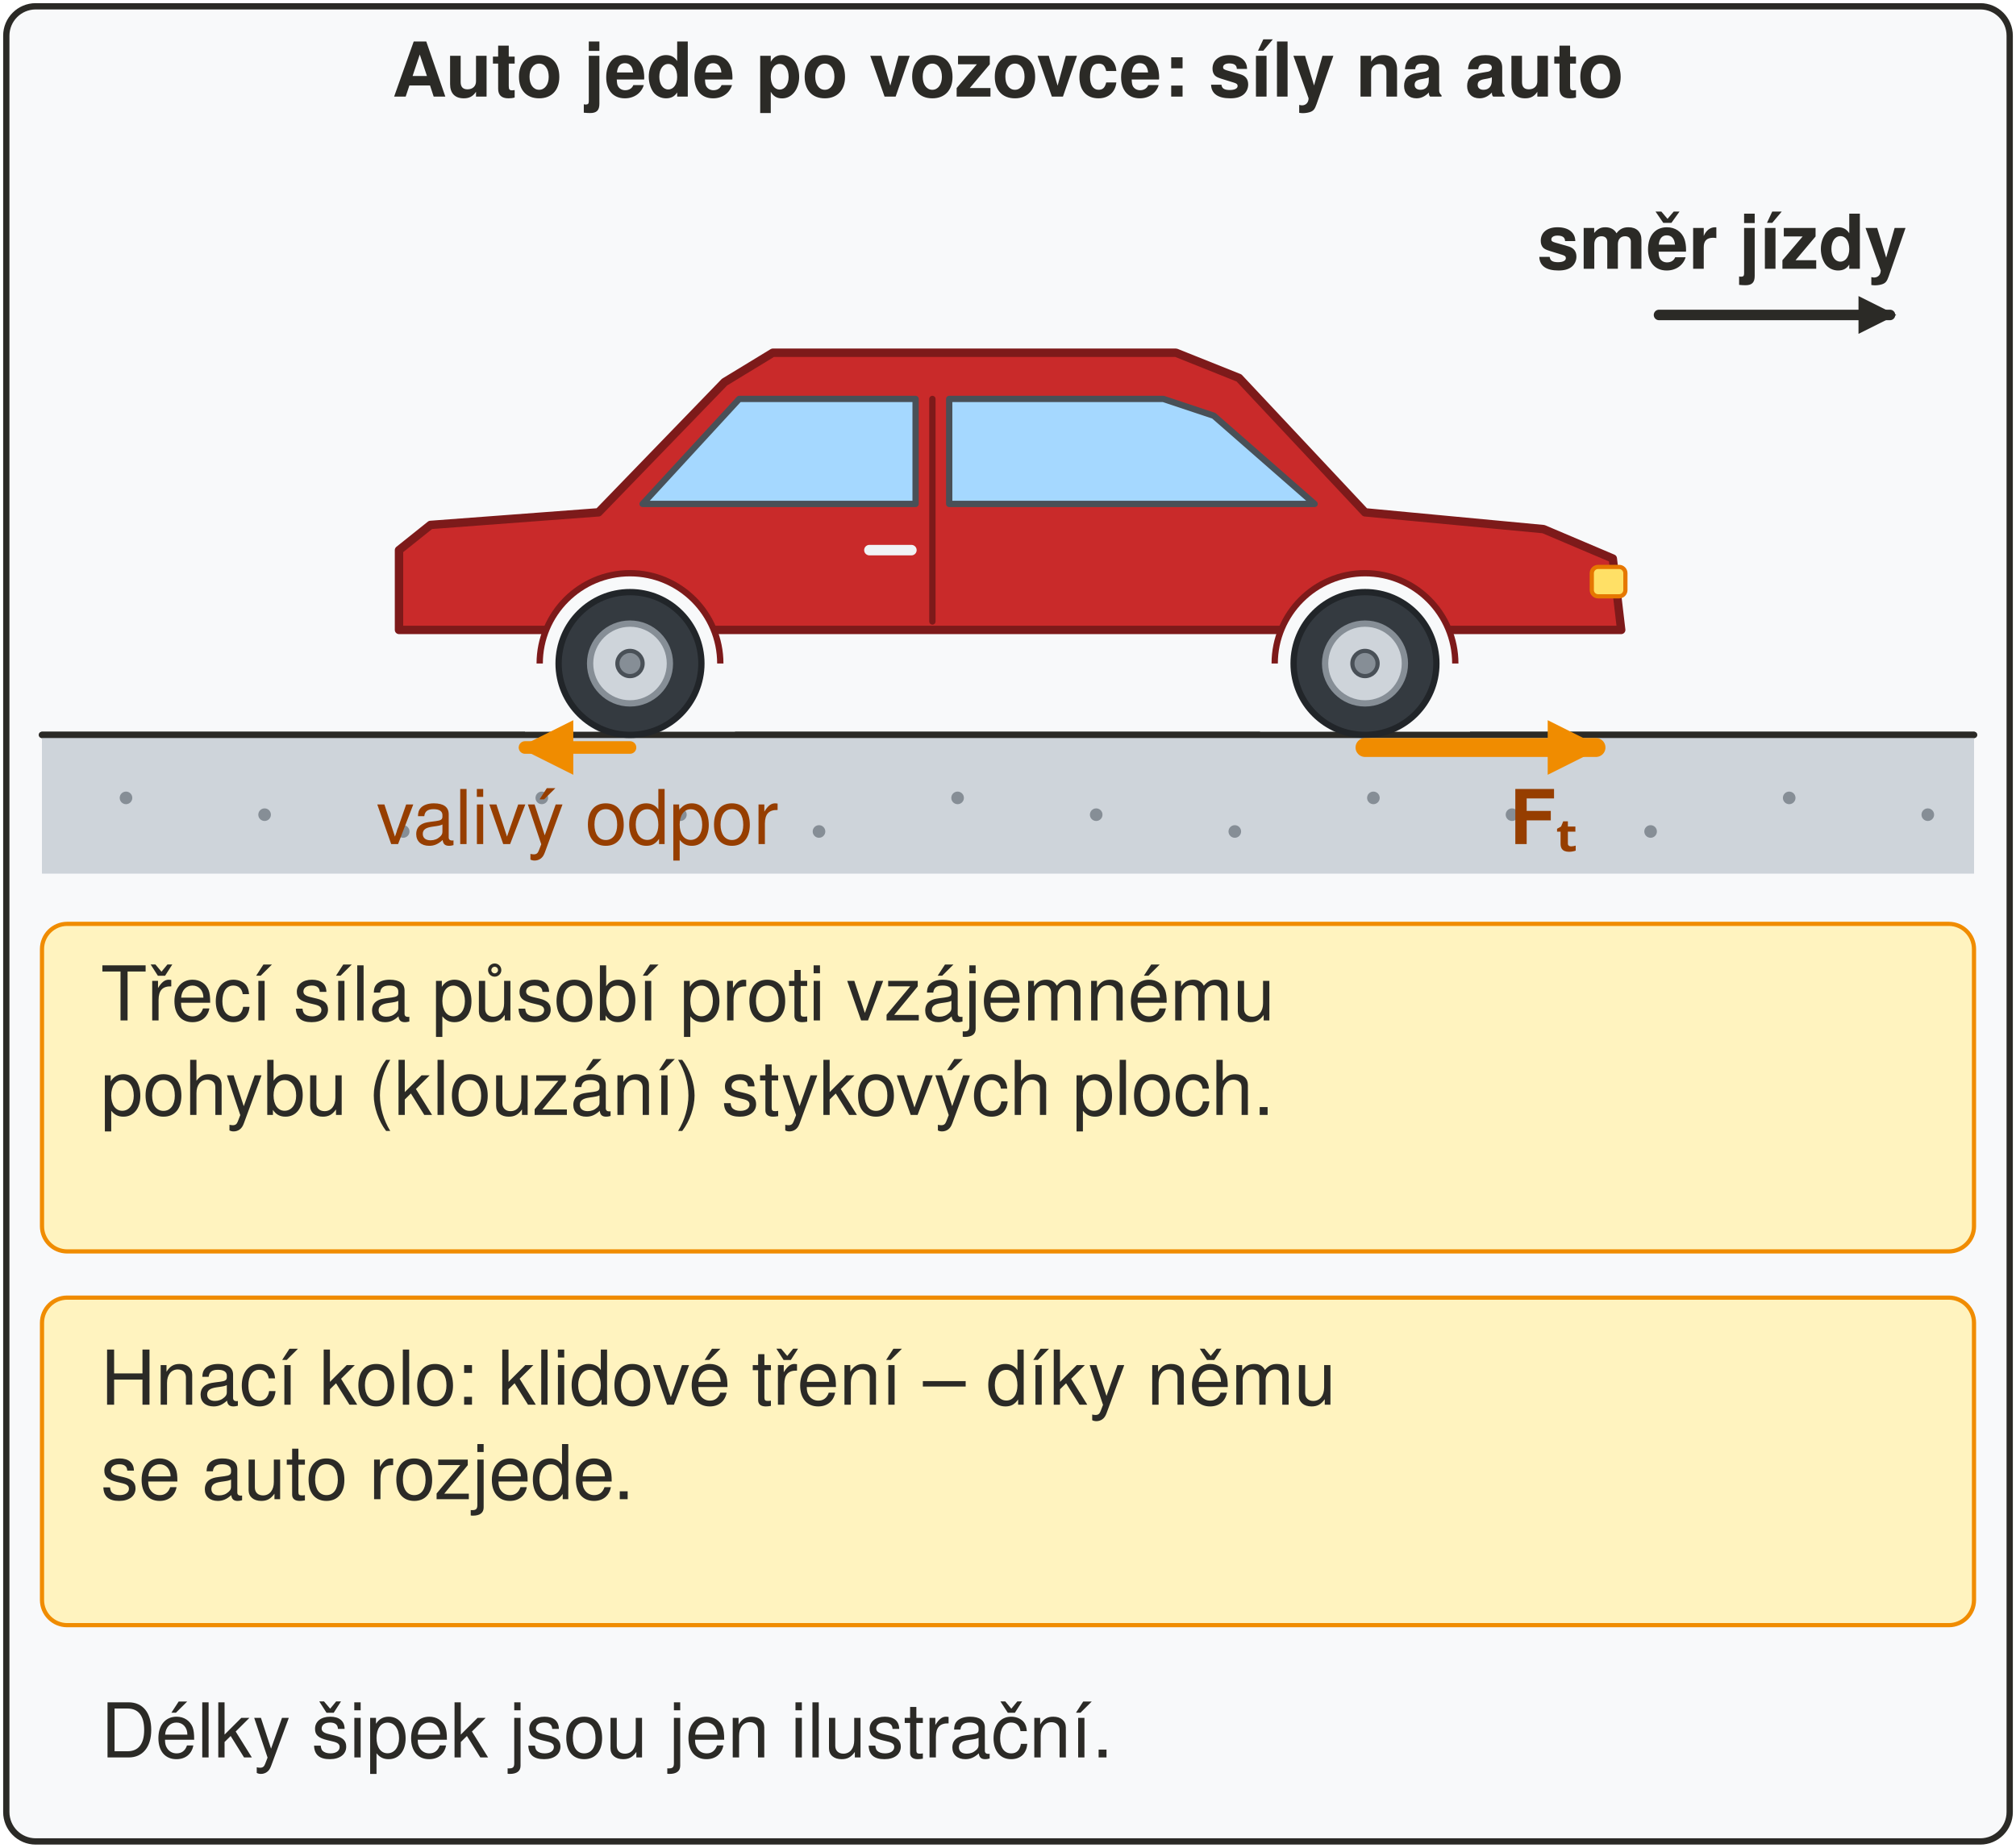
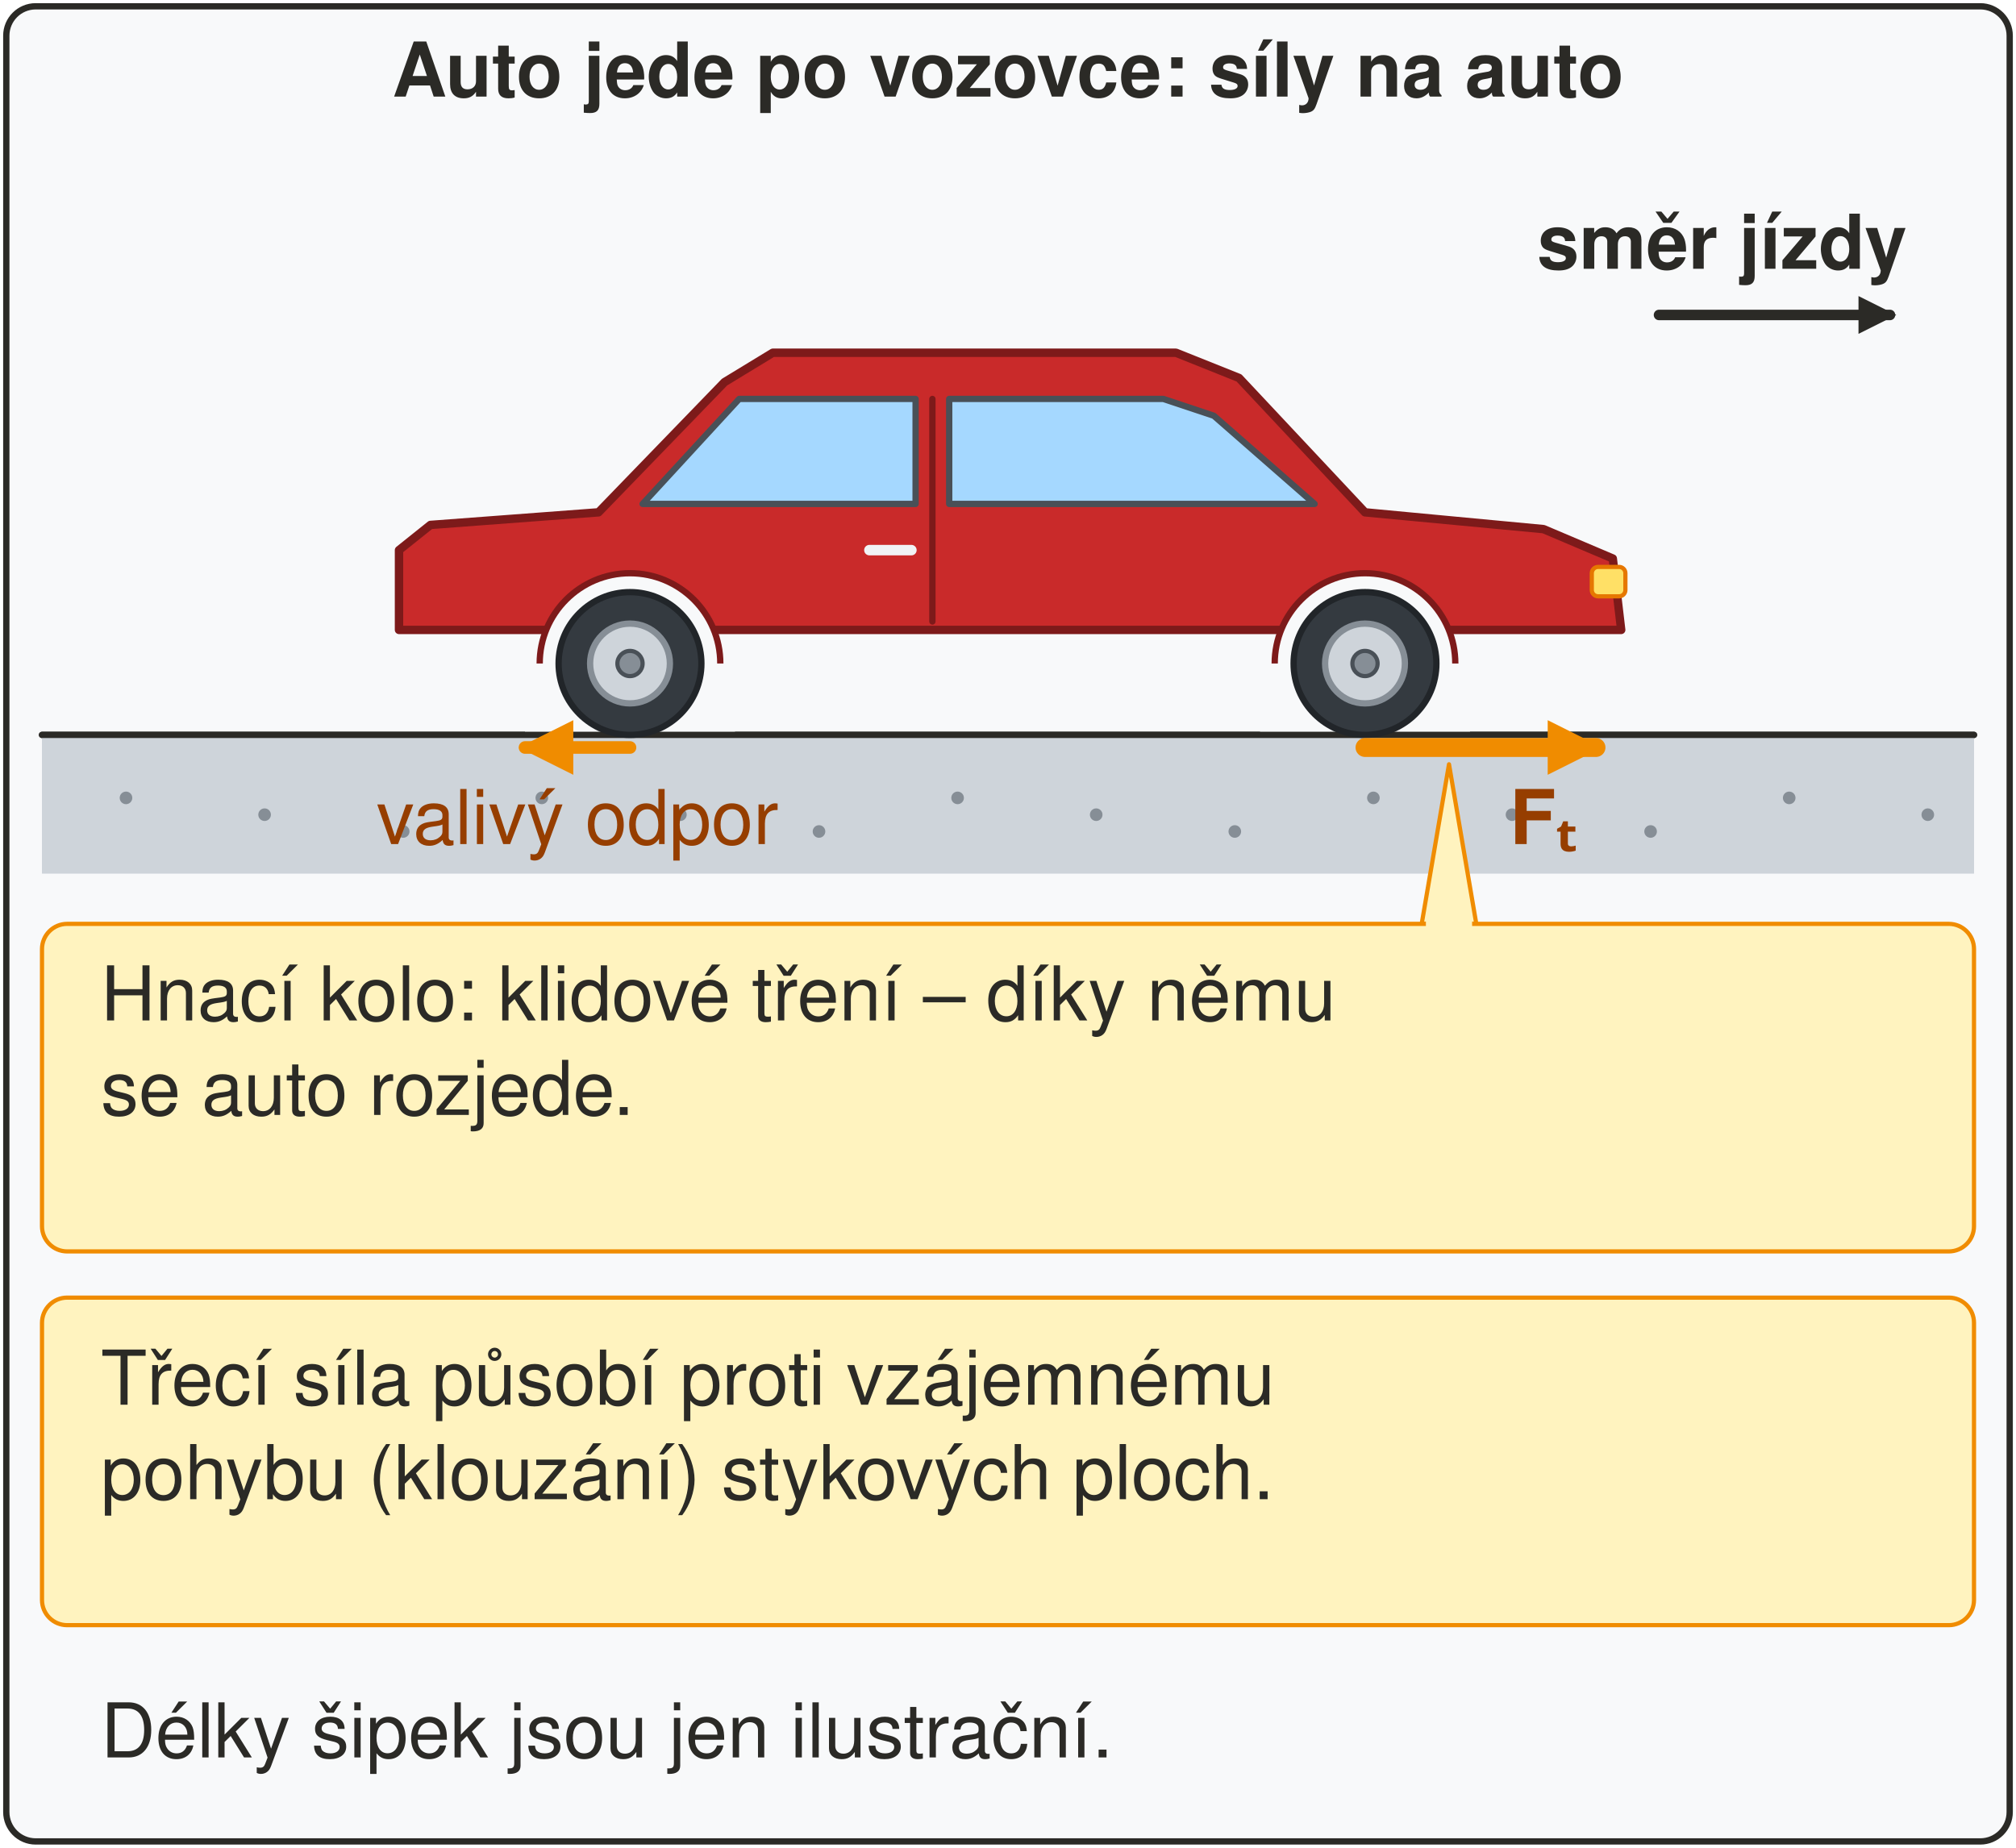
<svg xmlns="http://www.w3.org/2000/svg" xml:space="preserve" viewBox="0 0 960 880" font-family="'Segoe UI', Helvetica, Arial, sans-serif" role="img" aria-label="Červené auto jede doprava po vozovce, nad ním šipka směru jízdy. Z hnacího (předního) kola vede doprava oranžová šipka Ft, klidové tření, díky kterému se auto rozjede. Z nehnaného zadního kola vede krátká oranžová šipka doleva, valivý odpor. Popisek říká, že třecí síla působí proti vzájemnému pohybu (klouzání) stykových ploch.">
  <defs>
    <marker id="a-cer" markerUnits="userSpaceOnUse" markerWidth="18" markerHeight="18" refX="15" refY="9" orient="auto">
      <path d="M0,0 L18,9 L0,18 z" fill="#e03131" />
    </marker>
    <marker id="a-mod" markerUnits="userSpaceOnUse" markerWidth="18" markerHeight="18" refX="15" refY="9" orient="auto">
      <path d="M0,0 L18,9 L0,18 z" fill="#1971c2" />
    </marker>
    <marker id="a-zel" markerUnits="userSpaceOnUse" markerWidth="18" markerHeight="18" refX="15" refY="9" orient="auto">
      <path d="M0,0 L18,9 L0,18 z" fill="#2f9e44" />
    </marker>
    <marker id="a-ora" markerUnits="userSpaceOnUse" markerWidth="18" markerHeight="18" refX="15" refY="9" orient="auto">
      <path d="M0,0 L18,9 L0,18 z" fill="#e8590c" />
    </marker>
    <marker id="a-ink" markerUnits="userSpaceOnUse" markerWidth="18" markerHeight="18" refX="15" refY="9" orient="auto">
      <path d="M0,0 L18,9 L0,18 z" fill="#2b2a26" />
    </marker>
    <marker id="a-sed" markerUnits="userSpaceOnUse" markerWidth="18" markerHeight="18" refX="15" refY="9" orient="auto">
      <path d="M0,0 L18,9 L0,18 z" fill="#495057" />
    </marker>
    <marker id="a-zlu" markerUnits="userSpaceOnUse" markerWidth="18" markerHeight="18" refX="15" refY="9" orient="auto">
      <path d="M0,0 L18,9 L0,18 z" fill="#f08c00" />
    </marker>
    <marker id="a-fia" markerUnits="userSpaceOnUse" markerWidth="18" markerHeight="18" refX="15" refY="9" orient="auto">
      <path d="M0,0 L18,9 L0,18 z" fill="#7048e8" />
    </marker>
    <marker id="b-cer" markerUnits="userSpaceOnUse" markerWidth="26" markerHeight="26" refX="23" refY="13" orient="auto">
      <path d="M0,0 L26,13 L0,26 z" fill="#e03131" />
    </marker>
    <marker id="b-zel" markerUnits="userSpaceOnUse" markerWidth="26" markerHeight="26" refX="23" refY="13" orient="auto">
      <path d="M0,0 L26,13 L0,26 z" fill="#2f9e44" />
    </marker>
    <marker id="b-mod" markerUnits="userSpaceOnUse" markerWidth="26" markerHeight="26" refX="23" refY="13" orient="auto">
      <path d="M0,0 L26,13 L0,26 z" fill="#1971c2" />
    </marker>
    <marker id="b-ora" markerUnits="userSpaceOnUse" markerWidth="26" markerHeight="26" refX="23" refY="13" orient="auto">
      <path d="M0,0 L26,13 L0,26 z" fill="#e8590c" />
    </marker>
    <marker id="b-ink" markerUnits="userSpaceOnUse" markerWidth="26" markerHeight="26" refX="23" refY="13" orient="auto">
      <path d="M0,0 L26,13 L0,26 z" fill="#2b2a26" />
    </marker>
    <marker id="b-zlu" markerUnits="userSpaceOnUse" markerWidth="26" markerHeight="26" refX="23" refY="13" orient="auto">
      <path d="M0,0 L26,13 L0,26 z" fill="#f08c00" />
    </marker>
  </defs>
  <rect x="3" y="3" width="954" height="874" rx="14" fill="#f8f9fa" stroke="#2b2a26" stroke-width="3" />
  <text x="480.0" y="46.0" font-size="36" font-weight="bold" fill="#2b2a26" text-anchor="middle">Auto jede po vozovce: síly na auto</text>
  <rect x="20" y="350" width="920" height="66" fill="#ced4da" />
  <line x1="20.0" y1="350.0" x2="940.0" y2="350.0" stroke="#2b2a26" stroke-width="3" stroke-linecap="round" />
  <circle cx="60.0" cy="380.0" r="2.5" fill="#868e96" stroke="#868e96" stroke-width="1" />
  <circle cx="126.0" cy="388.0" r="2.5" fill="#868e96" stroke="#868e96" stroke-width="1" />
  <circle cx="192.0" cy="396.0" r="2.5" fill="#868e96" stroke="#868e96" stroke-width="1" />
  <circle cx="258.0" cy="380.0" r="2.5" fill="#868e96" stroke="#868e96" stroke-width="1" />
  <circle cx="324.0" cy="388.0" r="2.5" fill="#868e96" stroke="#868e96" stroke-width="1" />
  <circle cx="390.0" cy="396.0" r="2.5" fill="#868e96" stroke="#868e96" stroke-width="1" />
  <circle cx="456.0" cy="380.0" r="2.5" fill="#868e96" stroke="#868e96" stroke-width="1" />
  <circle cx="522.0" cy="388.0" r="2.5" fill="#868e96" stroke="#868e96" stroke-width="1" />
  <circle cx="588.0" cy="396.0" r="2.5" fill="#868e96" stroke="#868e96" stroke-width="1" />
  <circle cx="654.0" cy="380.0" r="2.5" fill="#868e96" stroke="#868e96" stroke-width="1" />
  <circle cx="720.0" cy="388.0" r="2.5" fill="#868e96" stroke="#868e96" stroke-width="1" />
  <circle cx="786.0" cy="396.0" r="2.5" fill="#868e96" stroke="#868e96" stroke-width="1" />
  <circle cx="852.0" cy="380.0" r="2.5" fill="#868e96" stroke="#868e96" stroke-width="1" />
  <circle cx="918.0" cy="388.0" r="2.5" fill="#868e96" stroke="#868e96" stroke-width="1" />
  <path d="M190.0,300.0 L190.0,262.0 L205.0,250.0 L285.0,244.0 L345.0,182.0 L368.0,168.0 L560.0,168.0 L590.0,180.0 L650.0,244.0 L735.0,252.0 L768.0,266.0 L772.0,300.0 z" fill="#c92a2a" stroke="#7d1a1a" stroke-width="4" stroke-linejoin="round" stroke-linecap="round" />
  <path d="M306.0,240.0 L352.0,190.0 L436.0,190.0 L436.0,240.0 z" fill="#a5d8ff" stroke="#495057" stroke-width="3" stroke-linejoin="round" stroke-linecap="round" />
  <path d="M452.0,190.0 L554.0,190.0 L578.0,198.0 L626.0,240.0 L452.0,240.0 z" fill="#a5d8ff" stroke="#495057" stroke-width="3" stroke-linejoin="round" stroke-linecap="round" />
  <line x1="444.0" y1="190.0" x2="444.0" y2="296.0" stroke="#7d1a1a" stroke-width="3" stroke-linecap="round" />
  <line x1="414.0" y1="262.0" x2="434.0" y2="262.0" stroke="#f1f3f5" stroke-width="5" stroke-linecap="round" />
  <rect x="758.0" y="270.0" width="16.0" height="14.0" rx="3" fill="#ffe066" stroke="#e67700" stroke-width="2" />
  <circle cx="300.0" cy="316.0" r="43" fill="#f8f9fa" stroke="#7d1a1a" stroke-width="3" />
  <rect x="250" y="316" width="100" height="40" fill="#f8f9fa" />
  <circle cx="650.0" cy="316.0" r="43" fill="#f8f9fa" stroke="#7d1a1a" stroke-width="3" />
  <rect x="600" y="316" width="100" height="40" fill="#f8f9fa" />
  <rect x="20" y="350" width="920" height="66" fill="#ced4da" />
  <line x1="20.0" y1="350.0" x2="940.0" y2="350.0" stroke="#2b2a26" stroke-width="3" stroke-linecap="round" />
  <circle cx="60.0" cy="380.0" r="2.5" fill="#868e96" stroke="#868e96" stroke-width="1" />
  <circle cx="126.0" cy="388.0" r="2.5" fill="#868e96" stroke="#868e96" stroke-width="1" />
  <circle cx="192.0" cy="396.0" r="2.5" fill="#868e96" stroke="#868e96" stroke-width="1" />
  <circle cx="258.0" cy="380.0" r="2.5" fill="#868e96" stroke="#868e96" stroke-width="1" />
  <circle cx="324.0" cy="388.0" r="2.5" fill="#868e96" stroke="#868e96" stroke-width="1" />
  <circle cx="390.0" cy="396.0" r="2.5" fill="#868e96" stroke="#868e96" stroke-width="1" />
  <circle cx="456.0" cy="380.0" r="2.5" fill="#868e96" stroke="#868e96" stroke-width="1" />
  <circle cx="522.0" cy="388.0" r="2.5" fill="#868e96" stroke="#868e96" stroke-width="1" />
  <circle cx="588.0" cy="396.0" r="2.5" fill="#868e96" stroke="#868e96" stroke-width="1" />
  <circle cx="654.0" cy="380.0" r="2.5" fill="#868e96" stroke="#868e96" stroke-width="1" />
  <circle cx="720.0" cy="388.0" r="2.5" fill="#868e96" stroke="#868e96" stroke-width="1" />
  <circle cx="786.0" cy="396.0" r="2.5" fill="#868e96" stroke="#868e96" stroke-width="1" />
  <circle cx="852.0" cy="380.0" r="2.5" fill="#868e96" stroke="#868e96" stroke-width="1" />
  <circle cx="918.0" cy="388.0" r="2.5" fill="#868e96" stroke="#868e96" stroke-width="1" />
  <circle cx="300.0" cy="316.0" r="34" fill="#343a40" stroke="#212529" stroke-width="3" />
  <circle cx="300.0" cy="316.0" r="19" fill="#ced4da" stroke="#868e96" stroke-width="3" />
  <circle cx="300.0" cy="316.0" r="6" fill="#868e96" stroke="#495057" stroke-width="2" />
  <circle cx="650.0" cy="316.0" r="34" fill="#343a40" stroke="#212529" stroke-width="3" />
  <circle cx="650.0" cy="316.0" r="19" fill="#ced4da" stroke="#868e96" stroke-width="3" />
  <circle cx="650.0" cy="316.0" r="6" fill="#868e96" stroke="#495057" stroke-width="2" />
  <line x1="790.0" y1="150.0" x2="900.0" y2="150.0" stroke="#2b2a26" stroke-width="5" marker-end="url(#a-ink)" stroke-linecap="round" />
  <text x="820" y="128.0" font-size="36" font-weight="bold" fill="#2b2a26" text-anchor="middle">směr jízdy</text>
  <line x1="650.0" y1="356.0" x2="760.0" y2="356.0" stroke="#f08c00" stroke-width="9" marker-end="url(#b-zlu)" stroke-linecap="round" />
  <text x="735.0" y="402.0" font-size="36" font-weight="bold" fill="#963e00" text-anchor="middle">Fₜ</text>
  <line x1="300.0" y1="356.0" x2="250.0" y2="356.0" stroke="#f08c00" stroke-width="6" marker-end="url(#b-zlu)" stroke-linecap="round" />
  <text x="275.0" y="402.0" font-size="36" fill="#963e00" text-anchor="middle">valivý odpor</text>
+   <path d="M677,440 L690,364 L703,440 z" fill="#fff3bf" stroke="#f08c00" stroke-width="2" stroke-linejoin="round" />
  <rect x="20" y="440" width="920" height="156" rx="12" fill="#fff3bf" stroke="#f08c00" stroke-width="2" />
+   <rect x="679" y="437" width="22" height="6" fill="#fff3bf" />
  <rect x="20" y="618" width="920" height="156" rx="12" fill="#fff3bf" stroke="#f08c00" stroke-width="2" />
-   <text x="48" y="486" font-size="36" fill="#2b2a26">Třecí síla působí proti vzájemnému</text>
-   <text x="48" y="531" font-size="36" fill="#2b2a26">pohybu (klouzání) stykových ploch.</text>
-   <text x="48" y="669" font-size="36" fill="#2b2a26">Hnací kolo: klidové tření – díky němu</text>
-   <text x="48" y="714" font-size="36" fill="#2b2a26">se auto rozjede.</text>
+   <text x="48" y="486" font-size="36" fill="#2b2a26">Hnací kolo: klidové tření – díky němu</text>
+   <text x="48" y="531" font-size="36" fill="#2b2a26">se auto rozjede.</text>
+   <text x="48" y="669" font-size="36" fill="#2b2a26">Třecí síla působí proti vzájemnému</text>
+   <text x="48" y="714" font-size="36" fill="#2b2a26">pohybu (klouzání) stykových ploch.</text>
  <text x="48" y="837" font-size="36" fill="#2b2a26">Délky šipek jsou jen ilustrační.</text>
</svg>
